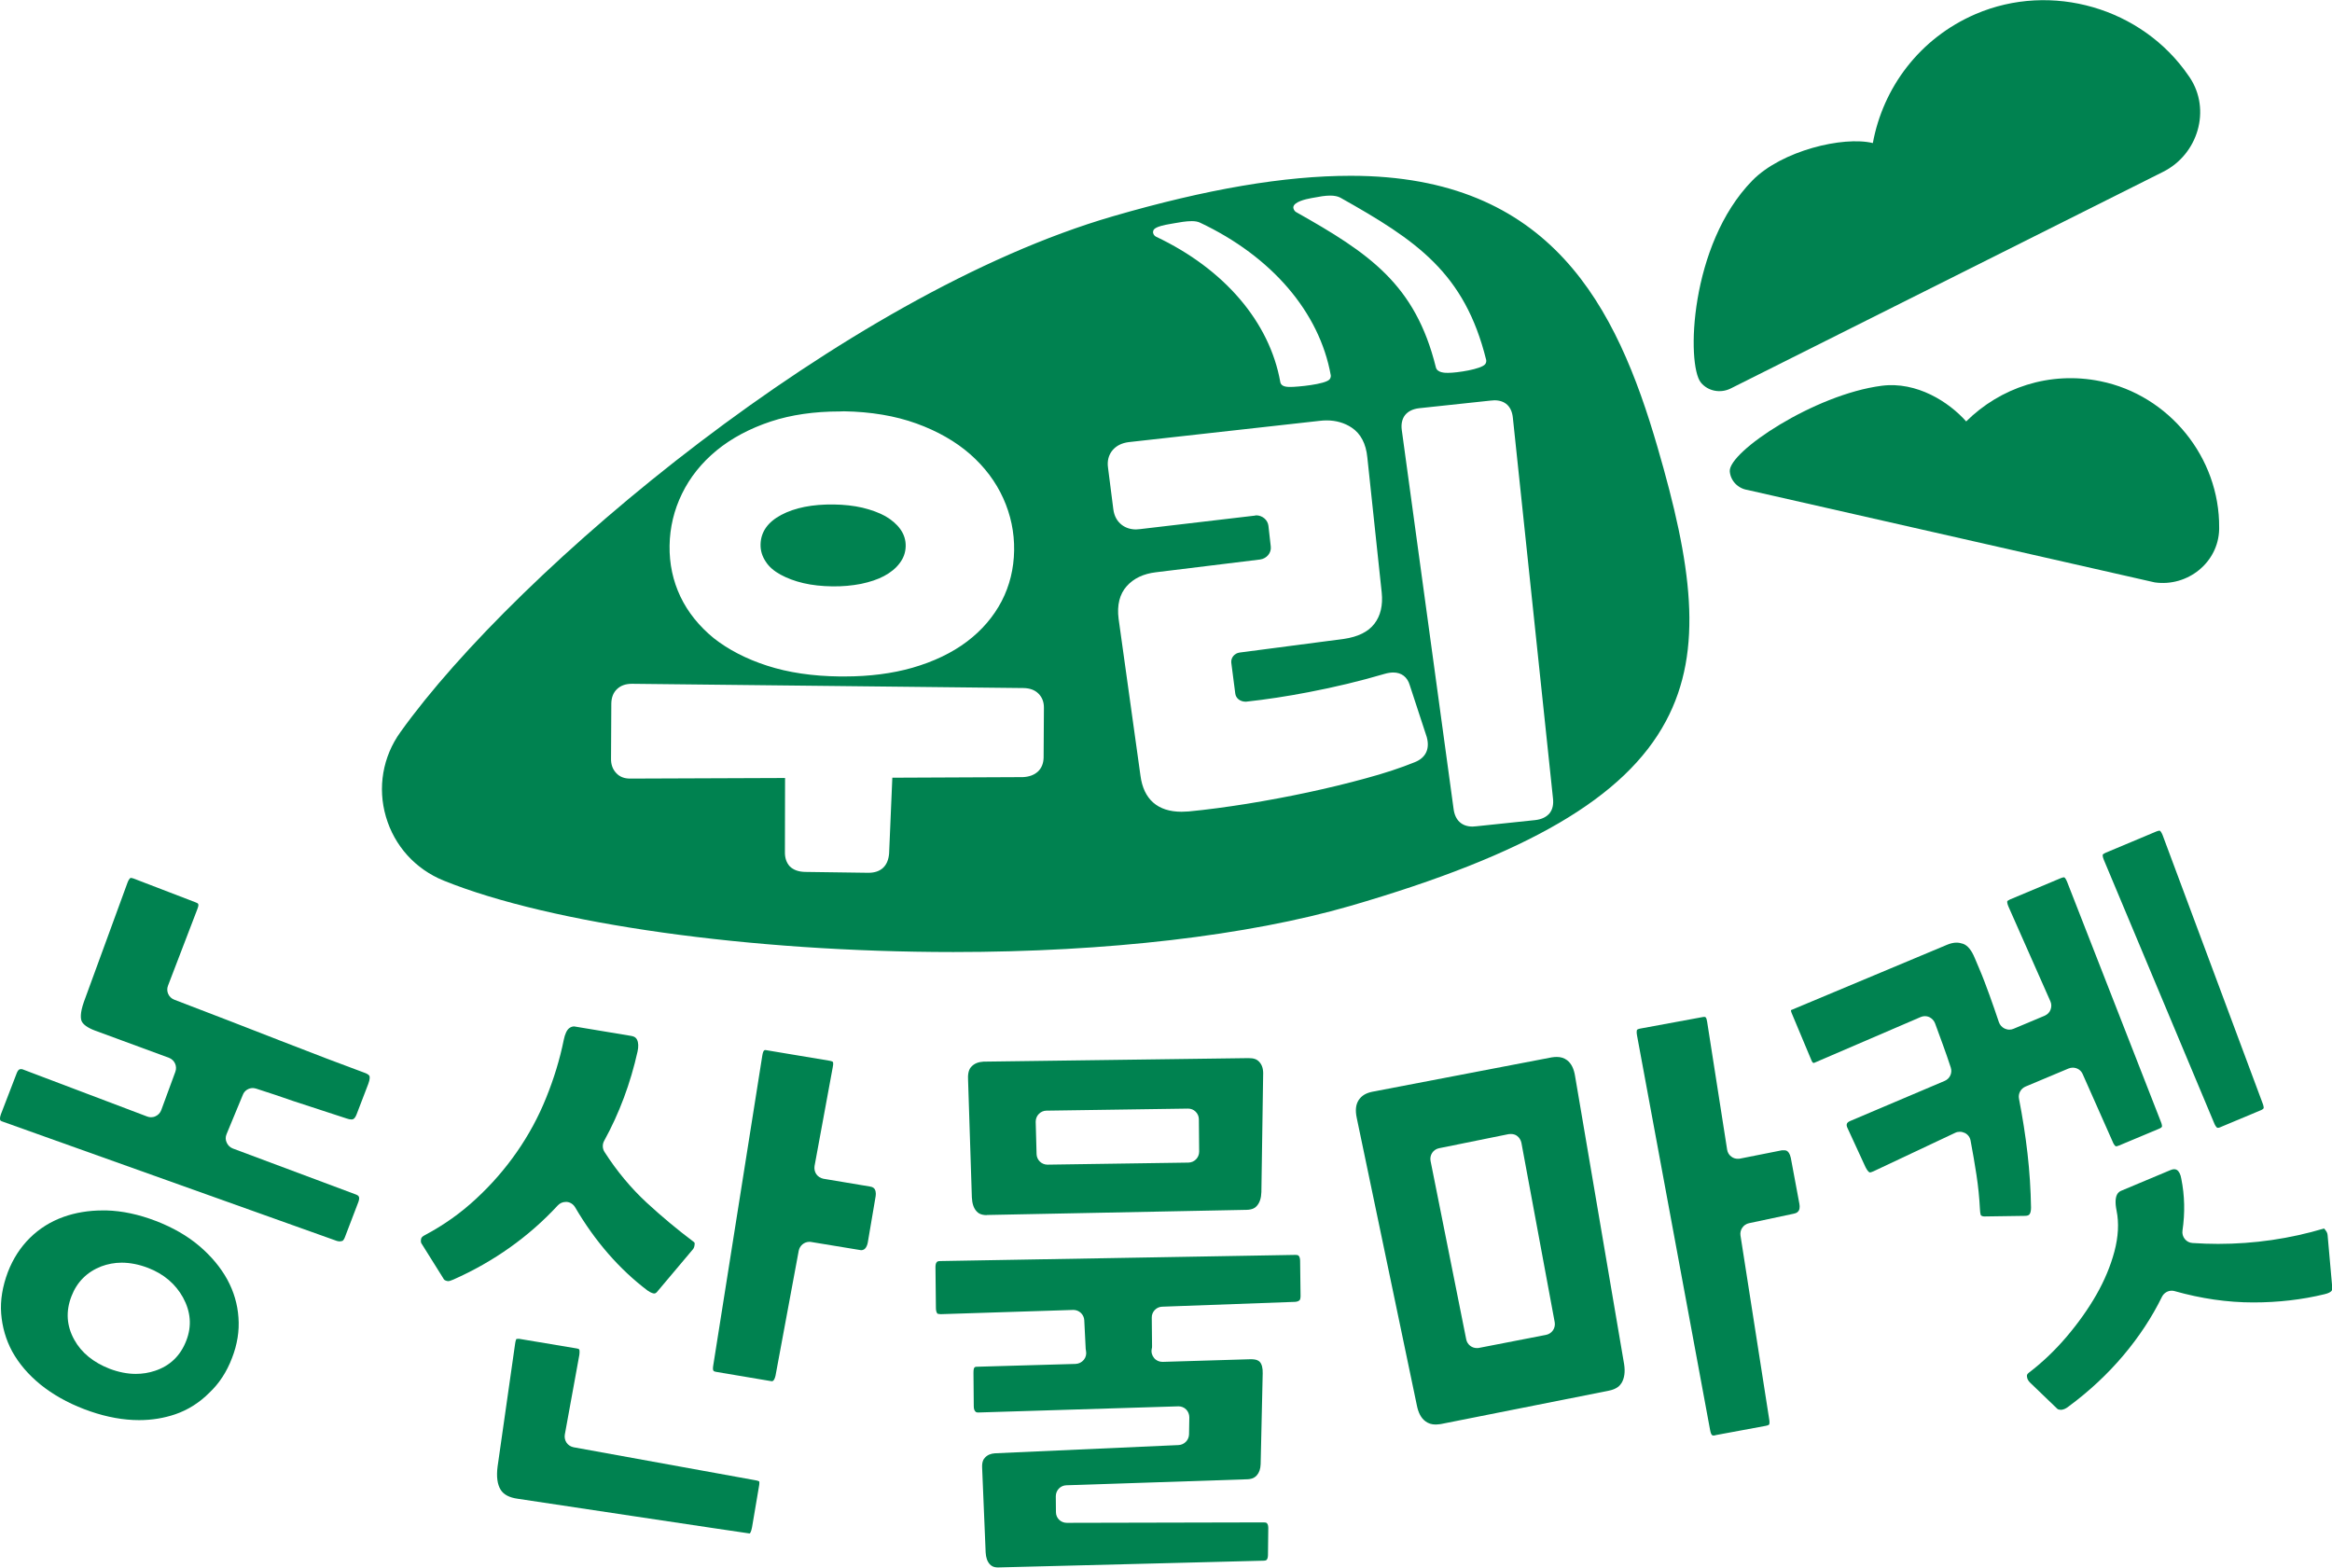
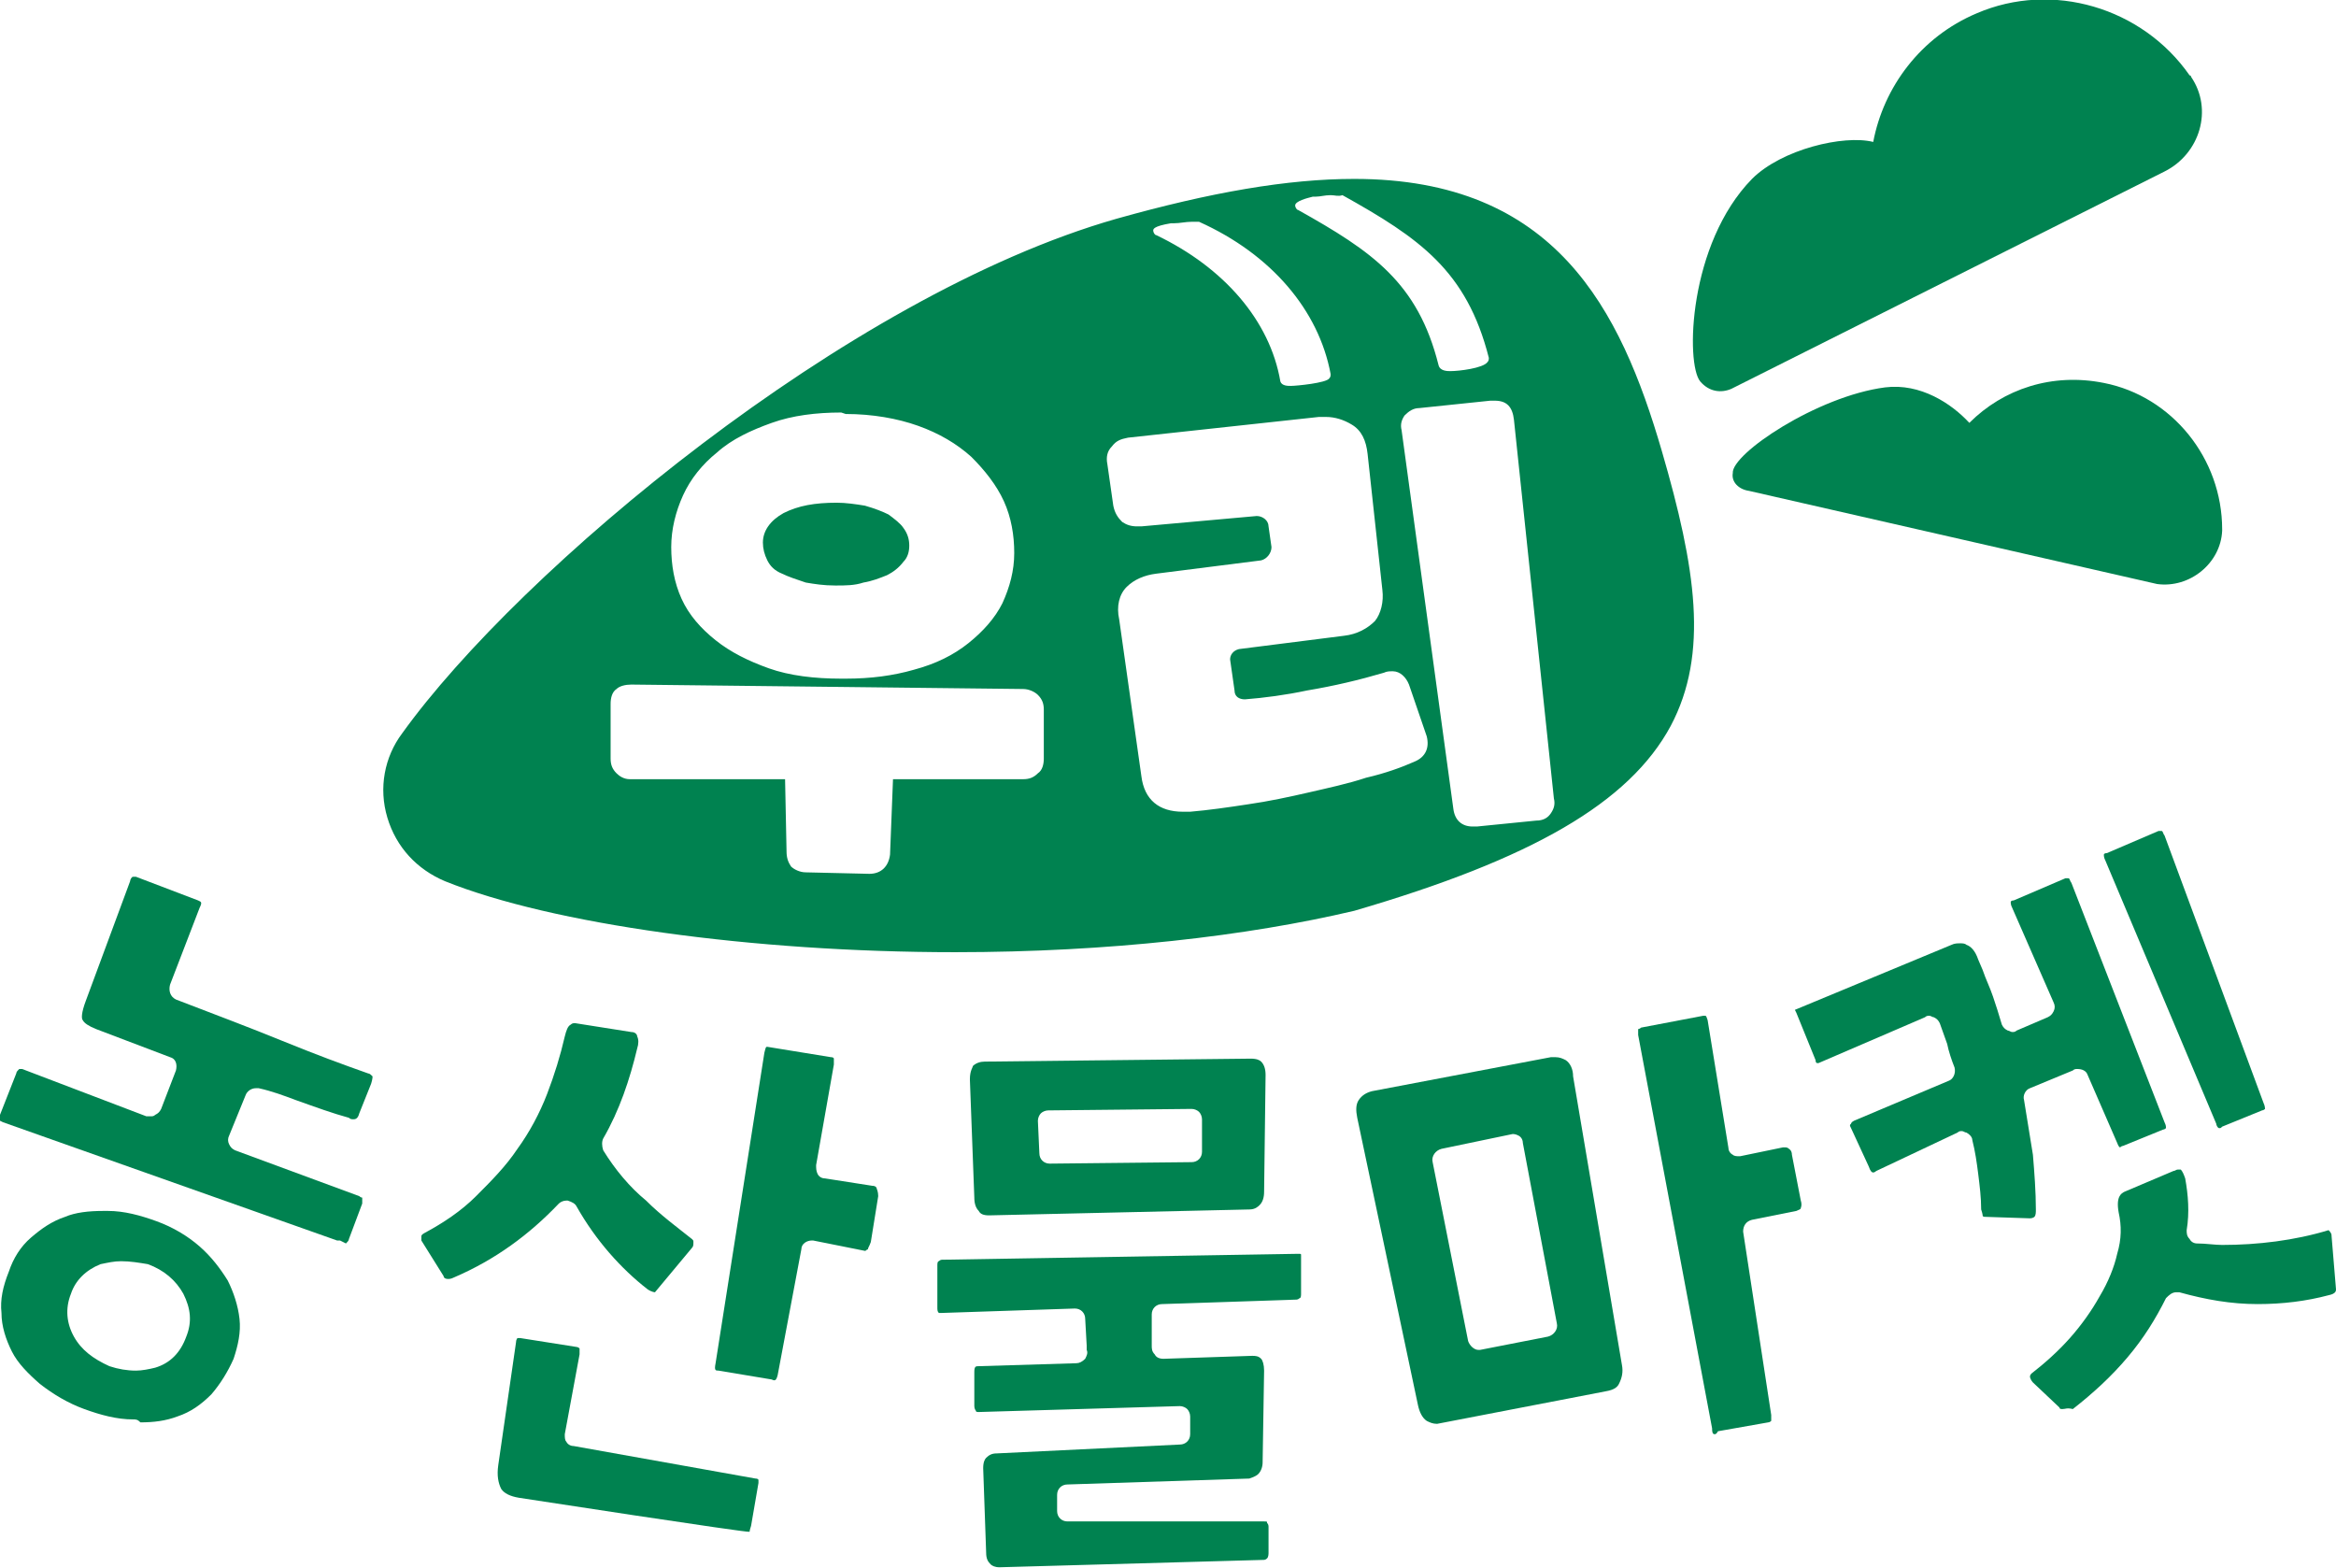
- <svg xmlns="http://www.w3.org/2000/svg" version="1.1" id="Layer_1" x="0px" y="0px" viewBox="0 0 158.92 106.82" style="enable-background:new 0 0 158.92 106.82;" xml:space="preserve">
+ <svg xmlns="http://www.w3.org/2000/svg" version="1.1" id="Layer_1" x="0px" y="0px" viewBox="0 0 158 106" style="enable-background:new 0 0 158 106;" xml:space="preserve">
  <style type="text/css">
	.st0{fill:#008250;}
</style>
  <g>
    <g>
      <g>
-         <path class="st0" d="M9.07,96.77c-1.07-0.05-2.19-0.3-3.34-0.74c-1.15-0.44-2.15-1.01-2.98-1.68c-0.82-0.67-1.46-1.42-1.92-2.25     c-0.43-0.8-0.68-1.67-0.75-2.58c-0.07-0.9,0.09-1.86,0.46-2.84c0.35-0.9,0.85-1.68,1.5-2.32c0.65-0.64,1.42-1.12,2.29-1.43     c0.81-0.29,1.71-0.44,2.67-0.44l0.26,0c1.07,0.03,2.2,0.27,3.37,0.72c1.14,0.44,2.14,1.01,2.96,1.71     c0.81,0.69,1.45,1.46,1.9,2.28c0.44,0.81,0.7,1.68,0.76,2.59c0.07,0.91-0.08,1.84-0.44,2.76c-0.36,0.95-0.88,1.74-1.55,2.37     c-0.67,0.67-1.44,1.16-2.31,1.46c-0.76,0.26-1.59,0.4-2.47,0.4C9.37,96.78,9.22,96.78,9.07,96.77z M8.29,86.05     c-0.48,0-0.95,0.09-1.38,0.25c-0.98,0.38-1.67,1.07-2.04,2.04c-0.4,1.03-0.33,2.02,0.19,2.96c0.49,0.89,1.31,1.55,2.41,1.98     c0.61,0.23,1.21,0.35,1.78,0.35l0,0c0.45,0,0.89-0.07,1.31-0.21c1.03-0.34,1.75-1.04,2.14-2.07c0.38-0.98,0.3-1.96-0.23-2.93     c-0.51-0.92-1.31-1.6-2.37-2.01C9.48,86.17,8.86,86.05,8.29,86.05z M23.16,84.6c-0.06,0-0.12-0.01-0.2-0.03L0.19,76.44     c-0.15-0.05-0.16-0.08-0.17-0.1c-0.02-0.04-0.05-0.15,0.04-0.4l1.07-2.78c0.04-0.11,0.11-0.25,0.21-0.29     c0.04-0.01,0.07-0.01,0.1-0.01c0.06,0,0.1,0.01,0.14,0.03l8.45,3.2c0.08,0.03,0.17,0.05,0.26,0.05c0.1,0,0.21-0.02,0.31-0.07     c0.18-0.08,0.32-0.23,0.39-0.42l0.96-2.61c0.14-0.38-0.05-0.8-0.43-0.95l-5.08-1.87c-0.47-0.18-0.79-0.41-0.88-0.64     c-0.06-0.15-0.12-0.52,0.16-1.31l2.97-8.12c0.04-0.11,0.14-0.32,0.23-0.32c0.03,0,0.09,0.01,0.18,0.04l4.22,1.62     c0.2,0.08,0.27,0.1,0.12,0.49l-1.99,5.19c-0.15,0.38,0.04,0.81,0.43,0.96c2.59,0.99,5,1.92,7.22,2.79     c2.23,0.87,4.17,1.61,5.8,2.21c0.08,0.03,0.24,0.11,0.28,0.2c0.01,0.04,0.05,0.19-0.08,0.53l-0.79,2.06     c-0.14,0.37-0.28,0.37-0.36,0.37c-0.09,0-0.21-0.02-0.34-0.07c-1.06-0.35-2.26-0.74-3.61-1.18c-0.79-0.28-1.64-0.56-2.54-0.85     c-0.08-0.02-0.15-0.04-0.23-0.04c-0.29,0-0.57,0.17-0.68,0.46l-1.11,2.68c-0.08,0.19-0.08,0.39,0.01,0.58     c0.08,0.18,0.23,0.33,0.42,0.4l8.4,3.14c0.15,0.06,0.17,0.12,0.19,0.15c0.04,0.1,0,0.25-0.04,0.36l-0.91,2.38     c-0.05,0.14-0.12,0.24-0.18,0.27L23.16,84.6z" />
+         <path class="st0" d="M9,96c-1.1,0-2.2-0.3-3.3-0.7c-1.1-0.4-2.1-1-3-1.7c-0.8-0.7-1.5-1.4-1.9-2.2c-0.4-0.8-0.7-1.7-0.7-2.6     C0,87.9,0.2,87,0.6,86c0.3-0.9,0.8-1.7,1.5-2.3s1.4-1.1,2.3-1.4C5.1,82,6,81.9,7,81.9h0.3c1.1,0,2.2,0.3,3.3,0.7s2.1,1,2.9,1.7     c0.8,0.7,1.4,1.5,1.9,2.3c0.4,0.8,0.7,1.7,0.8,2.6s-0.1,1.8-0.4,2.7c-0.4,0.9-0.9,1.7-1.5,2.4c-0.7,0.7-1.4,1.2-2.3,1.5     c-0.8,0.3-1.6,0.4-2.5,0.4C9.3,96,9.2,96,9,96z M8.2,85.3c-0.5,0-0.9,0.1-1.4,0.2c-1,0.4-1.7,1.1-2,2c-0.4,1-0.3,2,0.2,2.9     s1.3,1.5,2.4,2c0.6,0.2,1.2,0.3,1.8,0.3l0,0c0.4,0,0.9-0.1,1.3-0.2c1-0.3,1.7-1,2.1-2.1c0.4-1,0.3-1.9-0.2-2.9     c-0.5-0.9-1.3-1.6-2.4-2C9.4,85.4,8.8,85.3,8.2,85.3z M23,83.9c-0.1,0-0.1,0-0.2,0L0.2,75.9C0,75.8,0,75.8,0,75.8s0-0.1,0-0.4     l1.1-2.8c0-0.1,0.1-0.2,0.2-0.3h0.1c0.1,0,0.1,0,0.1,0l8.4,3.2c0.1,0,0.2,0,0.3,0c0.1,0,0.2,0,0.3-0.1c0.2-0.1,0.3-0.2,0.4-0.4     l1-2.6c0.1-0.4,0-0.8-0.4-0.9l-5-1.9C6,69.4,5.7,69.2,5.6,69c-0.1-0.1-0.1-0.5,0.2-1.3l3-8.1c0-0.1,0.1-0.3,0.2-0.3     c0,0,0.1,0,0.2,0l4.2,1.6c0.2,0.1,0.3,0.1,0.1,0.5l-2,5.2c-0.1,0.4,0,0.8,0.4,1c2.6,1,5,1.9,7.2,2.8s4.1,1.6,5.8,2.2     c0.1,0,0.2,0.1,0.3,0.2c0,0,0,0.2-0.1,0.5l-0.8,2c-0.1,0.4-0.3,0.4-0.4,0.4c-0.1,0-0.2,0-0.3-0.1c-1.1-0.3-2.2-0.7-3.6-1.2     c-0.8-0.3-1.6-0.6-2.5-0.8c-0.1,0-0.1,0-0.2,0c-0.3,0-0.6,0.2-0.7,0.5l-1.1,2.7c-0.1,0.2-0.1,0.4,0,0.6c0.1,0.2,0.2,0.3,0.4,0.4     l8.4,3.1c0.1,0.1,0.2,0.1,0.2,0.1c0,0.1,0,0.2,0,0.4l-0.9,2.4c0,0.1-0.1,0.2-0.2,0.3L23,83.9z" />
      </g>
      <g>
-         <path class="st0" d="M35.29,102.14c-0.58-0.08-0.96-0.28-1.17-0.61c-0.23-0.37-0.3-0.91-0.21-1.59l1.19-8.34     c0.03-0.24,0.08-0.33,0.09-0.35c0.06-0.01,0.1-0.01,0.14-0.01c0.05,0,0.08,0,0.11,0.01l3.83,0.64c0.14,0.02,0.2,0.06,0.2,0.07     c0.02,0.03,0.04,0.15,0.01,0.38l-0.99,5.43c-0.03,0.19,0.01,0.39,0.12,0.55c0.11,0.16,0.28,0.27,0.48,0.31l12.4,2.25     c0.19,0.03,0.24,0.08,0.25,0.08l0,0c0,0,0.02,0.06,0,0.23l-0.49,2.89c-0.06,0.34-0.15,0.42-0.15,0.42l-0.05,0     C51.03,104.51,35.29,102.14,35.29,102.14z M52.47,94.11l-3.62-0.61c-0.23-0.04-0.31-0.05-0.24-0.47l3.34-21.1     c0.06-0.37,0.15-0.37,0.22-0.37l4.37,0.73c0.16,0.03,0.21,0.07,0.22,0.08c0,0,0.05,0.09-0.01,0.36l-1.24,6.73     c-0.03,0.2,0.01,0.4,0.12,0.56c0.11,0.16,0.29,0.27,0.48,0.31l3.17,0.53c0.21,0.03,0.28,0.11,0.33,0.18     c0.02,0.04,0.11,0.17,0.06,0.5l-0.53,3.12c-0.06,0.33-0.18,0.42-0.22,0.46c-0.07,0.05-0.14,0.08-0.24,0.08l-3.4-0.56     c-0.04-0.01-0.08-0.01-0.12-0.01c-0.35,0-0.66,0.25-0.73,0.61l-1.58,8.51c-0.09,0.38-0.21,0.38-0.27,0.38     C52.55,94.12,52.51,94.11,52.47,94.11z M44.59,88.15c-0.05,0-0.2-0.02-0.46-0.2c-1.92-1.45-3.59-3.37-4.94-5.68     c-0.12-0.2-0.33-0.34-0.56-0.36c-0.03,0-0.05,0-0.08,0c-0.21,0-0.4,0.09-0.54,0.24c-1.97,2.13-4.36,3.83-7.11,5.05     c-0.16,0.07-0.28,0.11-0.38,0.11c-0.2-0.04-0.26-0.08-0.32-0.21l-1.49-2.38c-0.03-0.06-0.04-0.18-0.01-0.3     c0.01-0.04,0.03-0.13,0.24-0.24c1.29-0.68,2.47-1.52,3.51-2.49c1.04-0.96,1.97-2.03,2.77-3.18c0.8-1.15,1.48-2.4,2-3.7     c0.52-1.28,0.93-2.61,1.2-3.95c0.08-0.39,0.21-0.67,0.37-0.79c0.11-0.08,0.21-0.12,0.34-0.12l3.85,0.64     c0.33,0.05,0.39,0.19,0.43,0.26c0.1,0.2,0.11,0.47,0.04,0.8c-0.48,2.16-1.24,4.21-2.28,6.1c-0.13,0.24-0.12,0.53,0.03,0.76     c0.84,1.31,1.81,2.47,2.87,3.45c1.04,0.96,2.1,1.84,3.15,2.63c0.13,0.09,0.12,0.12,0.12,0.18c-0.01,0.17-0.05,0.29-0.12,0.37     l-2.46,2.92C44.67,88.15,44.61,88.15,44.59,88.15z" />
+         <path class="st0" d="M35.1,101.3c-0.6-0.1-1-0.3-1.2-0.6c-0.2-0.4-0.3-0.9-0.2-1.6l1.2-8.3c0-0.2,0.1-0.3,0.1-0.3     c0.1,0,0.1,0,0.1,0h0.1l3.8,0.6c0.1,0,0.2,0.1,0.2,0.1s0,0.1,0,0.4l-1,5.4c0,0.2,0,0.4,0.1,0.5c0.1,0.2,0.3,0.3,0.5,0.3l12.3,2.2     c0.2,0,0.2,0.1,0.2,0.1l0,0c0,0,0,0.1,0,0.2l-0.5,2.9c-0.1,0.3-0.1,0.4-0.1,0.4l0,0C50.7,103.7,35.1,101.3,35.1,101.3z      M52.2,93.3l-3.6-0.6c-0.2,0-0.3,0-0.2-0.5l3.3-21c0.1-0.4,0.1-0.4,0.2-0.4l4.3,0.7c0.2,0,0.2,0.1,0.2,0.1s0,0.1,0,0.4l-1.2,6.8     c0,0.2,0,0.4,0.1,0.6c0.1,0.2,0.3,0.3,0.5,0.3l3.2,0.5c0.2,0,0.3,0.1,0.3,0.2c0,0,0.1,0.2,0.1,0.5L58.9,84     c-0.1,0.3-0.2,0.4-0.2,0.5c-0.1,0-0.1,0.1-0.2,0.1L55,83.9h-0.1c-0.3,0-0.7,0.2-0.7,0.6L52.6,93C52.5,93.4,52.4,93.4,52.2,93.3     C52.2,93.3,52.2,93.3,52.2,93.3z M44.3,87.4c0,0-0.2,0-0.5-0.2c-1.8-1.4-3.5-3.3-4.8-5.6c-0.1-0.2-0.3-0.3-0.6-0.4c0,0,0,0-0.1,0     c-0.2,0-0.4,0.1-0.5,0.2c-2,2.1-4.3,3.8-7.1,5c-0.2,0.1-0.3,0.1-0.4,0.1c-0.2,0-0.3-0.1-0.3-0.2l-1.5-2.4c0-0.1,0-0.2,0-0.3     c0,0,0-0.1,0.2-0.2c1.3-0.7,2.5-1.5,3.5-2.5c1-1,2-2,2.8-3.2c0.8-1.1,1.5-2.4,2-3.7s0.9-2.6,1.2-3.9c0.1-0.4,0.2-0.7,0.4-0.8     c0.1-0.1,0.2-0.1,0.3-0.1l3.8,0.6c0.3,0,0.4,0.2,0.4,0.3c0.1,0.2,0.1,0.5,0,0.8c-0.5,2.1-1.2,4.2-2.3,6.1c-0.1,0.2-0.1,0.5,0,0.8     c0.8,1.3,1.8,2.5,2.9,3.4c1,1,2.1,1.8,3.1,2.6c0.1,0.1,0.1,0.1,0.1,0.2c0,0.2,0,0.3-0.1,0.4L44.3,87.4     C44.4,87.4,44.3,87.4,44.3,87.4z" />
      </g>
      <g>
-         <path class="st0" d="M68.01,106.82c-0.32,0-0.47-0.12-0.56-0.22c-0.17-0.19-0.26-0.45-0.28-0.8l-0.24-5.78     c-0.02-0.41,0.1-0.59,0.2-0.69c0.17-0.18,0.39-0.27,0.68-0.29l12.51-0.56c0.39-0.02,0.7-0.34,0.71-0.73l0.02-1.16     c0-0.2-0.08-0.4-0.22-0.54c-0.14-0.14-0.33-0.21-0.52-0.21c-0.01,0-13.64,0.42-13.64,0.42c-0.14,0-0.18-0.04-0.2-0.07     c-0.05-0.05-0.11-0.14-0.11-0.35l-0.02-2.28c0-0.42,0.08-0.42,0.31-0.42l6.65-0.19c0.22-0.01,0.42-0.11,0.56-0.28     c0.14-0.17,0.19-0.39,0.15-0.6c-0.02-0.09-0.03-0.19-0.03-0.3l-0.09-1.8c-0.02-0.39-0.35-0.7-0.74-0.7     c-0.01,0-9.06,0.29-9.06,0.29l-0.2-0.03c-0.07-0.08-0.11-0.21-0.11-0.39l-0.03-2.78c0-0.11,0.01-0.27,0.09-0.35     c0.02-0.02,0.06-0.07,0.23-0.07l24.21-0.42c0.16,0,0.21,0.04,0.23,0.07c0.07,0.08,0.09,0.23,0.09,0.35l0.03,2.36     c0,0.15-0.02,0.27-0.07,0.31c-0.06,0.06-0.16,0.1-0.3,0.11l-9.06,0.33c-0.4,0.01-0.72,0.35-0.71,0.75l0.02,1.93     c0,0.07,0,0.13-0.02,0.19c-0.05,0.22,0.01,0.45,0.16,0.63c0.14,0.17,0.35,0.26,0.57,0.26c0.01,0,6-0.18,6.01-0.18     c0.41,0,0.54,0.1,0.62,0.18c0.14,0.15,0.21,0.42,0.2,0.78l-0.14,6.19c-0.01,0.33-0.1,0.58-0.26,0.76     c-0.09,0.11-0.26,0.25-0.62,0.27l-12.36,0.41c-0.4,0.01-0.72,0.34-0.72,0.75l0.01,1.08c0,0.41,0.33,0.73,0.74,0.73     c0,0,13.41-0.03,13.41-0.03c0.17,0,0.22,0.04,0.23,0.06c0.08,0.08,0.09,0.23,0.09,0.35l-0.02,1.76c0,0.13-0.01,0.28-0.08,0.37     c-0.02,0.02-0.06,0.07-0.23,0.07L68.01,106.82L68.01,106.82z M67.25,82.81c-0.42,0-0.6-0.15-0.7-0.26     c-0.2-0.22-0.3-0.53-0.32-0.95l-0.26-8.06c-0.03-0.58,0.17-0.79,0.24-0.86c0.19-0.2,0.46-0.31,0.81-0.33     c0,0,18.05-0.24,18.06-0.24c0.38,0,0.57,0.08,0.73,0.25c0.2,0.21,0.29,0.5,0.27,0.9l-0.12,7.97c-0.01,0.41-0.11,0.72-0.3,0.94     c-0.1,0.12-0.28,0.27-0.71,0.28l-17.69,0.35H67.25z M71.31,75.69c-0.2,0-0.39,0.09-0.52,0.23c-0.14,0.14-0.21,0.33-0.21,0.53     l0.06,2.2c0.01,0.4,0.34,0.72,0.74,0.72c0,0,9.61-0.14,9.61-0.14c0.41-0.01,0.73-0.34,0.73-0.75l-0.02-2.2     c0-0.2-0.08-0.38-0.22-0.52c-0.14-0.14-0.32-0.21-0.52-0.21C80.95,75.55,71.31,75.69,71.31,75.69z" />
+         <path class="st0" d="M67.6,106c-0.3,0-0.5-0.1-0.6-0.2c-0.2-0.2-0.3-0.4-0.3-0.8l-0.2-5.7c0-0.4,0.1-0.6,0.2-0.7     c0.2-0.2,0.4-0.3,0.7-0.3l12.4-0.6c0.4,0,0.7-0.3,0.7-0.7v-1.2c0-0.2-0.1-0.4-0.2-0.5c-0.1-0.1-0.3-0.2-0.5-0.2l-13.6,0.4     c-0.1,0-0.2,0-0.2-0.1c0,0-0.1-0.1-0.1-0.3v-2.3c0-0.4,0.1-0.4,0.3-0.4l6.6-0.2c0.2,0,0.4-0.1,0.6-0.3c0.1-0.2,0.2-0.4,0.1-0.6     c0-0.1,0-0.2,0-0.3l-0.1-1.8c0-0.4-0.3-0.7-0.7-0.7l-9,0.3h-0.2c-0.1-0.1-0.1-0.2-0.1-0.4v-2.8c0-0.1,0-0.3,0.1-0.3     c0,0,0.1-0.1,0.2-0.1l24.1-0.4c0.2,0,0.2,0,0.2,0.1C88,85,88,85.1,88,85.2v2.3c0,0.1,0,0.3-0.1,0.3c-0.1,0.1-0.2,0.1-0.3,0.1     l-9,0.3c-0.4,0-0.7,0.3-0.7,0.7v1.9c0,0.1,0,0.1,0,0.2c0,0.2,0,0.4,0.2,0.6c0.1,0.2,0.3,0.3,0.6,0.3l6-0.2c0.4,0,0.5,0.1,0.6,0.2     c0.1,0.1,0.2,0.4,0.2,0.8l-0.1,6.2c0,0.3-0.1,0.6-0.3,0.8c-0.1,0.1-0.3,0.2-0.6,0.3l-12.3,0.4c-0.4,0-0.7,0.3-0.7,0.7v1.1     c0,0.4,0.3,0.7,0.7,0.7h13.3c0.2,0,0.2,0,0.2,0.1c0.1,0.1,0.1,0.2,0.1,0.3v1.7c0,0.1,0,0.3-0.1,0.4c0,0-0.1,0.1-0.2,0.1L67.6,106     L67.6,106z M66.9,82.2c-0.4,0-0.6-0.1-0.7-0.3c-0.2-0.2-0.3-0.5-0.3-0.9l-0.3-8c0-0.6,0.2-0.8,0.2-0.9c0.2-0.2,0.5-0.3,0.8-0.3     c0,0,17.9-0.2,18-0.2c0.4,0,0.6,0.1,0.7,0.2c0.2,0.2,0.3,0.5,0.3,0.9l-0.1,7.9c0,0.4-0.1,0.7-0.3,0.9c-0.1,0.1-0.3,0.3-0.7,0.3     L66.9,82.2L66.9,82.2L66.9,82.2z M70.9,75.1c-0.2,0-0.4,0.1-0.5,0.2c-0.1,0.1-0.2,0.3-0.2,0.5l0.1,2.2c0,0.4,0.3,0.7,0.7,0.7     l9.6-0.1c0.4,0,0.7-0.3,0.7-0.7v-2.2c0-0.2-0.1-0.4-0.2-0.5c-0.1-0.1-0.3-0.2-0.5-0.2C80.4,75,70.9,75.1,70.9,75.1z" />
      </g>
      <g>
-         <path class="st0" d="M116.78,97.83c-0.08,0-0.17,0-0.24-0.37l-4.98-26.89c-0.05-0.25-0.01-0.36,0-0.39     c0.01-0.01,0.06-0.05,0.2-0.08l4.23-0.78c0.05-0.01,0.1-0.02,0.15-0.02c0.07,0,0.15,0,0.2,0.35l1.36,8.7     c0.03,0.2,0.14,0.38,0.31,0.49c0.12,0.09,0.27,0.13,0.42,0.13c0.05,0,0.1,0,0.14-0.01l2.87-0.57c0.04,0,0.07,0,0.11,0     c0.14,0,0.2,0.02,0.26,0.07c0.04,0.03,0.16,0.13,0.23,0.45l0.58,3.11c0.06,0.33-0.02,0.46-0.05,0.5     c-0.05,0.07-0.12,0.15-0.32,0.19l-3.06,0.65c-0.38,0.08-0.64,0.45-0.58,0.84l1.95,12.48c0.05,0.25,0.02,0.37,0,0.4     c-0.01,0.02-0.08,0.06-0.23,0.09l-3.4,0.63C116.88,97.82,116.83,97.83,116.78,97.83z M97.84,97.08c-0.28,0-0.5-0.07-0.7-0.22     c-0.3-0.22-0.49-0.59-0.59-1.11l-4.09-19.56c-0.11-0.52-0.07-0.91,0.13-1.22c0.2-0.3,0.49-0.48,0.94-0.57l12.21-2.34     c0.12-0.02,0.24-0.03,0.35-0.03c0.27,0,0.5,0.07,0.7,0.22c0.29,0.22,0.47,0.58,0.55,1.1l3.34,19.62     c0.08,0.52,0.02,0.95-0.17,1.27c-0.11,0.18-0.32,0.43-0.9,0.54l-11.43,2.27C98.07,97.06,97.95,97.08,97.84,97.08z M102.96,77.28     c-0.05,0-0.1,0.01-0.15,0.01l-4.74,0.96c-0.4,0.08-0.66,0.47-0.58,0.87l2.43,12.16c0.07,0.35,0.38,0.59,0.72,0.59     c0.05,0,0.09,0,0.14-0.01l4.58-0.89c0.4-0.08,0.66-0.46,0.59-0.86l-2.27-12.23c-0.04-0.19-0.15-0.37-0.31-0.48     C103.26,77.32,103.11,77.28,102.96,77.28z" />
+         <path class="st0" d="M116,97c-0.1,0-0.2,0-0.2-0.4l-5-26.6c0-0.2,0-0.4,0-0.4s0.1,0,0.2-0.1l4.2-0.8h0.1c0.1,0,0.1,0,0.2,0.3     l1.4,8.6c0,0.2,0.1,0.4,0.3,0.5c0.1,0.1,0.3,0.1,0.4,0.1h0.1l2.9-0.6h0.1c0.1,0,0.2,0,0.3,0.1c0,0,0.2,0.1,0.2,0.4l0.6,3.1     c0.1,0.3,0,0.5,0,0.5c0,0.1-0.1,0.1-0.3,0.2l-3,0.6c-0.4,0.1-0.6,0.4-0.6,0.8l1.9,12.4c0,0.2,0,0.4,0,0.4s-0.1,0.1-0.2,0.1     l-3.4,0.6C116.1,97,116,97,116,97z M97.2,96.3c-0.3,0-0.5-0.1-0.7-0.2c-0.3-0.2-0.5-0.6-0.6-1.1l-4.1-19.4     c-0.1-0.5-0.1-0.9,0.1-1.2c0.2-0.3,0.5-0.5,0.9-0.6l12.1-2.3c0.1,0,0.2,0,0.3,0c0.3,0,0.5,0.1,0.7,0.2c0.3,0.2,0.5,0.6,0.5,1.1     l3.3,19.5c0.1,0.5,0,0.9-0.2,1.3c-0.1,0.2-0.3,0.4-0.9,0.5L97.2,96.3C97.4,96.3,97.3,96.3,97.2,96.3z M102.3,76.7L102.3,76.7     l-4.8,1c-0.4,0.1-0.7,0.5-0.6,0.9l2.4,12.1c0.1,0.3,0.4,0.6,0.7,0.6h0.1l4.6-0.9c0.4-0.1,0.7-0.5,0.6-0.9L103,77.3     c0-0.2-0.1-0.4-0.3-0.5S102.4,76.7,102.3,76.7z" />
      </g>
      <g>
-         <path class="st0" d="M140.4,96.07c-0.11,0-0.18-0.03-0.25-0.11l-1.81-1.74c-0.13-0.13-0.2-0.26-0.21-0.44     c0-0.05-0.01-0.12,0.13-0.23c0.92-0.7,1.79-1.53,2.58-2.46c0.79-0.93,1.47-1.89,2.02-2.85c0.56-0.98,0.97-1.97,1.23-2.94     c0.27-1.02,0.32-1.96,0.15-2.79c-0.23-1.14,0.18-1.31,0.36-1.38l3.29-1.38c0.11-0.05,0.2-0.07,0.28-0.07     c0.07,0,0.12,0.02,0.18,0.05c0.14,0.09,0.25,0.29,0.3,0.6c0.23,1.14,0.26,2.32,0.08,3.54c-0.03,0.2,0.03,0.41,0.16,0.57     c0.13,0.16,0.32,0.26,0.53,0.27c0.59,0.04,1.17,0.06,1.74,0.06c2.45,0,4.88-0.35,7.22-1.05c0.16,0.18,0.23,0.3,0.24,0.45     l0.32,3.6c0.01,0.12,0.01,0.3-0.53,0.43c-1.52,0.37-3.15,0.56-4.85,0.56c-1.77,0-3.55-0.26-5.36-0.77     c-0.07-0.02-0.13-0.03-0.2-0.03c-0.28,0-0.54,0.16-0.67,0.42c-0.67,1.37-1.55,2.71-2.62,3.98c-1.07,1.27-2.33,2.45-3.74,3.49     c-0.19,0.15-0.35,0.22-0.53,0.23L140.4,96.07z M135.24,82.9c-0.1,0-0.18-0.02-0.25-0.08c0,0,0,0,0,0c0.01,0-0.05-0.1-0.06-0.39     c-0.04-0.79-0.12-1.59-0.24-2.37c-0.12-0.77-0.25-1.55-0.4-2.33c-0.04-0.23-0.19-0.42-0.39-0.52c-0.11-0.05-0.22-0.08-0.34-0.08     c-0.11,0-0.22,0.02-0.32,0.07l-5.56,2.62c-0.15,0.07-0.22,0.08-0.25,0.08c-0.07,0-0.19-0.14-0.3-0.36l-1.22-2.65     c-0.08-0.16-0.07-0.24-0.05-0.3c0.01-0.03,0.03-0.1,0.19-0.18l6.48-2.75c0.35-0.15,0.53-0.54,0.41-0.91     c-0.18-0.55-0.36-1.07-0.54-1.56l-0.53-1.45c-0.07-0.19-0.22-0.34-0.4-0.43c-0.09-0.04-0.19-0.06-0.29-0.06     c-0.1,0-0.2,0.02-0.29,0.06l-7.23,3.11c-0.02,0.01-0.04,0.02-0.06,0.02c-0.05,0-0.1-0.05-0.15-0.17l-1.34-3.2     c-0.07-0.16-0.06-0.23-0.06-0.23l10.65-4.46c0.22-0.09,0.43-0.14,0.63-0.14c0.15,0,0.3,0.03,0.45,0.08     c0.31,0.11,0.58,0.44,0.8,0.98l0.3,0.71c0.25,0.58,0.47,1.18,0.69,1.78c0.22,0.61,0.44,1.24,0.65,1.87     c0.07,0.2,0.21,0.35,0.4,0.44c0.1,0.04,0.2,0.07,0.31,0.07c0.1,0,0.2-0.02,0.29-0.06l2.12-0.89c0.18-0.08,0.33-0.22,0.4-0.41     c0.07-0.19,0.07-0.39-0.01-0.57l-2.86-6.46c-0.09-0.21-0.09-0.33-0.08-0.36c0-0.01,0.05-0.06,0.18-0.12l3.48-1.46     c0.12-0.05,0.18-0.05,0.21-0.05c0.06,0,0.15,0.16,0.21,0.31l6.37,16.3c0.1,0.23,0.1,0.35,0.09,0.39     c-0.01,0.02-0.06,0.08-0.21,0.14l-2.7,1.13c-0.12,0.05-0.18,0.06-0.21,0.06c-0.1,0-0.22-0.26-0.24-0.32l-2.04-4.6     c-0.12-0.28-0.39-0.44-0.68-0.44c-0.1,0-0.19,0.02-0.29,0.06l-2.93,1.23c-0.32,0.14-0.51,0.48-0.44,0.83     c0.24,1.24,0.44,2.5,0.58,3.73c0.14,1.22,0.22,2.47,0.24,3.69c0,0.21-0.04,0.38-0.11,0.46c-0.03,0.03-0.09,0.1-0.3,0.1     L135.24,82.9z M151.13,76.86c-0.1,0-0.21-0.24-0.24-0.32l-7.51-17.92c-0.1-0.23-0.09-0.35-0.08-0.38c0-0.01,0.05-0.06,0.18-0.12     l3.48-1.46c0.12-0.05,0.18-0.05,0.21-0.05c0.06,0,0.15,0.16,0.21,0.31l6.79,18.21c0.1,0.24,0.1,0.36,0.09,0.4     c-0.01,0.02-0.06,0.08-0.21,0.14l-2.7,1.13C151.23,76.86,151.16,76.86,151.13,76.86z" />
+         <path class="st0" d="M139.5,95.3c-0.1,0-0.2,0-0.2-0.1l-1.8-1.7c-0.1-0.1-0.2-0.3-0.2-0.4c0,0,0-0.1,0.1-0.2     c0.9-0.7,1.8-1.5,2.6-2.4s1.5-1.9,2-2.8c0.6-1,1-2,1.2-2.9c0.3-1,0.3-1.9,0.1-2.8c-0.2-1.1,0.2-1.3,0.4-1.4l3.3-1.4     c0.1,0,0.2-0.1,0.3-0.1c0.1,0,0.1,0,0.2,0c0.1,0.1,0.2,0.3,0.3,0.6c0.2,1.1,0.3,2.3,0.1,3.5c0,0.2,0,0.4,0.2,0.6     c0.1,0.2,0.3,0.3,0.5,0.3c0.6,0,1.2,0.1,1.7,0.1c2.4,0,4.9-0.3,7.2-1c0.2,0.2,0.2,0.3,0.2,0.4l0.3,3.6c0,0.1,0,0.3-0.5,0.4     c-1.5,0.4-3.1,0.6-4.8,0.6c-1.8,0-3.5-0.3-5.3-0.8c-0.1,0-0.1,0-0.2,0c-0.3,0-0.5,0.2-0.7,0.4c-0.7,1.4-1.5,2.7-2.6,4     c-1.1,1.3-2.3,2.4-3.7,3.5C139.8,95.2,139.7,95.3,139.5,95.3L139.5,95.3z M134.3,82.3c-0.1,0-0.2,0-0.2-0.1l0,0     c0,0,0-0.1-0.1-0.4c0-0.8-0.1-1.6-0.2-2.4s-0.2-1.5-0.4-2.3c0-0.2-0.2-0.4-0.4-0.5c-0.1,0-0.2-0.1-0.3-0.1s-0.2,0-0.3,0.1     l-5.5,2.6c-0.1,0.1-0.2,0.1-0.2,0.1c-0.1,0-0.2-0.1-0.3-0.4l-1.2-2.6c-0.1-0.2-0.1-0.2,0-0.3c0,0,0-0.1,0.2-0.2l6.4-2.7     c0.3-0.1,0.5-0.5,0.4-0.9c-0.2-0.5-0.4-1.1-0.5-1.6l-0.5-1.4c-0.1-0.2-0.2-0.3-0.4-0.4c-0.1,0-0.2-0.1-0.3-0.1s-0.2,0-0.3,0.1     l-7.2,3.1c0,0,0,0-0.1,0c0,0-0.1,0-0.1-0.2l-1.3-3.2c-0.1-0.2-0.1-0.2-0.1-0.2l10.6-4.4c0.2-0.1,0.4-0.1,0.6-0.1     c0.1,0,0.3,0,0.4,0.1c0.3,0.1,0.6,0.4,0.8,1l0.3,0.7c0.2,0.6,0.5,1.2,0.7,1.8c0.2,0.6,0.4,1.2,0.6,1.9c0.1,0.2,0.2,0.3,0.4,0.4     c0.1,0,0.2,0.1,0.3,0.1s0.2,0,0.3-0.1l2.1-0.9c0.2-0.1,0.3-0.2,0.4-0.4c0.1-0.2,0.1-0.4,0-0.6l-2.8-6.4c-0.1-0.2-0.1-0.3-0.1-0.4     c0,0,0-0.1,0.2-0.1l3.5-1.5c0.1,0,0.2,0,0.2,0c0.1,0,0.1,0.2,0.2,0.3l6.3,16.2c0.1,0.2,0.1,0.3,0.1,0.4c0,0-0.1,0.1-0.2,0.1     l-2.7,1.1c-0.1,0-0.2,0.1-0.2,0.1c-0.1,0-0.2-0.3-0.2-0.3l-2-4.6c-0.1-0.3-0.4-0.4-0.7-0.4c-0.1,0-0.2,0-0.3,0.1l-2.9,1.2     c-0.3,0.1-0.5,0.5-0.4,0.8c0.2,1.2,0.4,2.5,0.6,3.7c0.1,1.2,0.2,2.5,0.2,3.7c0,0.2,0,0.4-0.1,0.5c0,0-0.1,0.1-0.3,0.1L134.3,82.3     z M150.1,76.3c-0.1,0-0.2-0.2-0.2-0.3l-7.5-17.8c-0.1-0.2-0.1-0.3-0.1-0.4c0,0,0-0.1,0.2-0.1l3.5-1.5c0.1,0,0.2,0,0.2,0     c0.1,0,0.1,0.2,0.2,0.3l6.7,18.1c0.1,0.2,0.1,0.4,0.1,0.4s-0.1,0.1-0.2,0.1l-2.7,1.1C150.2,76.3,150.2,76.3,150.1,76.3z" />
      </g>
    </g>
-     <path class="st0" d="M117.93,26.48l29.48-14.77c2.38-1.19,3.29-4.23,1.81-6.44c-0.02-0.03-0.05-0.07-0.07-0.1   c-3.17-4.64-9.36-6.43-14.52-4.21c-3.83,1.65-6.31,5.03-7,8.79c-2.02-0.49-6.22,0.52-8.21,2.55c-4.29,4.38-4.5,12.55-3.51,13.77   C116.39,26.66,117.24,26.82,117.93,26.48z" />
-     <path class="st0" d="M119.09,33.39l27.75,6.3c2.24,0.32,4.34-1.36,4.39-3.62c0-0.04,0-0.07,0-0.11c0.04-4.78-3.41-9.03-8.09-9.98   c-3.48-0.71-6.84,0.45-9.15,2.74c-1.17-1.32-3.36-2.74-5.76-2.43c-4.58,0.59-10.44,4.5-10.35,5.83   C117.93,32.77,118.44,33.29,119.09,33.39z" />
+     <path class="st0" d="M117.1,26.3l29.3-14.7c2.4-1.2,3.3-4.2,1.8-6.4c0,0,0-0.1-0.1-0.1c-3.2-4.6-9.3-6.4-14.4-4.2   c-3.8,1.6-6.3,5-7,8.7c-2-0.5-6.2,0.5-8.2,2.5c-4.3,4.4-4.5,12.5-3.5,13.7C115.6,26.5,116.4,26.6,117.1,26.3z" />
+     <path class="st0" d="M118.3,33.2l27.6,6.3c2.2,0.3,4.3-1.4,4.4-3.6v-0.1c0-4.8-3.4-9-8-9.9c-3.5-0.7-6.8,0.4-9.1,2.7   c-1.2-1.3-3.3-2.7-5.7-2.4c-4.6,0.6-10.4,4.5-10.3,5.8C117.1,32.6,117.6,33.1,118.3,33.2z" />
    <g>
-       <path class="st0" d="M53.19,39.16c0.44,0.24,0.96,0.44,1.56,0.58c0.6,0.14,1.25,0.21,1.97,0.22c0.69,0.01,1.34-0.05,1.96-0.17    c0.61-0.13,1.13-0.3,1.56-0.53c0.45-0.24,0.81-0.53,1.07-0.88c0.26-0.34,0.4-0.72,0.41-1.15c0.01-0.42-0.11-0.81-0.36-1.16    c-0.25-0.35-0.59-0.64-1.02-0.89c-0.43-0.24-0.95-0.43-1.56-0.58c-0.61-0.14-1.26-0.21-1.95-0.22c-1.47-0.02-2.66,0.22-3.59,0.71    c-0.92,0.49-1.39,1.16-1.41,2.01c-0.01,0.42,0.11,0.81,0.35,1.17C52.41,38.63,52.75,38.92,53.19,39.16z" />
-       <path class="st0" d="M64.97,64.88c-13.79,0-27.43-1.91-34.74-4.87c-1.92-0.78-3.35-2.36-3.93-4.35c-0.58-1.98-0.22-4.09,0.99-5.77    c7.93-11.09,30.24-29.83,48.55-35.15c6.4-1.86,11.7-2.76,16.21-2.76c13.65,0,18.12,8.9,20.91,18.51c2.3,7.9,3.19,13.78,0.56,18.67    c-2.78,5.19-9.42,9.07-21.51,12.58C85.03,63.76,75.43,64.88,64.97,64.88C64.97,64.88,64.97,64.88,64.97,64.88z M53.49,58.05    c-0.01,0.42,0.11,0.75,0.33,0.99c0.24,0.24,0.59,0.37,1.04,0.38c0,0,4.31,0.06,4.32,0.06c0.85,0,1.34-0.46,1.41-1.31L60.81,53    l8.9-0.04c0.42-0.02,0.75-0.14,1-0.36c0.26-0.23,0.4-0.56,0.41-0.97l0.02-3.37c0.01-0.41-0.12-0.74-0.37-0.99    c-0.25-0.25-0.59-0.37-1.01-0.38L43.07,46.6c-0.44,0-0.76,0.12-1.01,0.35c-0.26,0.24-0.39,0.57-0.4,0.98l-0.02,3.76    c-0.01,0.4,0.11,0.74,0.36,1c0.23,0.25,0.55,0.37,0.93,0.37l10.57-0.04L53.49,58.05z M101.84,27.28c-0.08,0-0.17,0.01-0.26,0.02    l-4.87,0.52c-0.43,0.05-0.75,0.21-0.96,0.47c-0.2,0.26-0.28,0.61-0.22,1.03l3.53,25.82c0.1,0.76,0.56,1.19,1.29,1.19    c0.08,0,0.17-0.01,0.26-0.02l4-0.42c0.46-0.05,0.79-0.22,1-0.48c0.2-0.26,0.27-0.6,0.22-1.02l-2.73-25.9    C103.03,27.71,102.58,27.28,101.84,27.28z M85.6,35.12c0.43,0,0.79,0.31,0.84,0.71l0.16,1.42c0.05,0.43-0.28,0.82-0.73,0.88    l-7.1,0.87c-0.85,0.1-1.52,0.42-1.99,0.95c-0.48,0.54-0.67,1.29-0.55,2.22l1.49,10.69c0.21,1.61,1.17,2.46,2.8,2.46    c0.15,0,0.31-0.01,0.48-0.02c1.25-0.12,2.59-0.3,3.97-0.52c1.41-0.23,2.81-0.49,4.16-0.78c1.35-0.29,2.68-0.61,3.95-0.96    c1.26-0.34,2.38-0.71,3.34-1.1c0.75-0.3,1.03-0.91,0.81-1.71l-1.16-3.54c-0.16-0.55-0.56-0.86-1.12-0.86    c-0.17,0-0.37,0.03-0.58,0.09c-1.66,0.49-3.41,0.91-5.19,1.25c-1.45,0.28-2.89,0.5-4.27,0.65c0,0-0.01,0-0.01,0    c-0.4,0-0.68-0.24-0.72-0.56l-0.27-2.09c-0.04-0.34,0.21-0.65,0.57-0.7l7.11-0.93c0.95-0.14,1.65-0.48,2.07-1.03    c0.42-0.54,0.59-1.26,0.5-2.13l-0.98-9.21c-0.09-0.93-0.45-1.62-1.07-2.03c-0.48-0.32-1.06-0.49-1.7-0.49    c-0.16,0-0.32,0.01-0.48,0.03l-13.01,1.45c-0.48,0.06-0.85,0.25-1.11,0.56c-0.26,0.32-0.37,0.72-0.3,1.19l0.36,2.82    c0.06,0.47,0.26,0.83,0.59,1.08c0.27,0.2,0.59,0.3,0.96,0.3c0.08,0,0.17-0.01,0.26-0.02l7.83-0.92L85.6,35.12z M57.23,28.04    c-1.74,0-3.32,0.23-4.69,0.68c-1.45,0.48-2.7,1.15-3.71,1.98c-1.02,0.84-1.81,1.83-2.35,2.94c-0.55,1.12-0.83,2.31-0.85,3.54    c-0.02,1.24,0.23,2.41,0.74,3.48c0.51,1.07,1.28,2.02,2.27,2.83c0.99,0.78,2.22,1.42,3.65,1.88c1.42,0.46,3.08,0.71,4.94,0.73    l0.33,0c1.69,0,3.24-0.2,4.61-0.59c1.46-0.42,2.71-1.02,3.73-1.79c1.02-0.77,1.81-1.7,2.36-2.75c0.55-1.06,0.83-2.22,0.85-3.45    c0.02-1.24-0.23-2.43-0.74-3.56c-0.51-1.13-1.27-2.14-2.26-3.01c-0.98-0.86-2.22-1.57-3.66-2.09c-1.44-0.52-3.1-0.8-4.93-0.83    L57.23,28.04z M81.21,15.07c-0.38,0-0.83,0.08-1.16,0.14l-0.23,0.04c-1.19,0.19-1.22,0.4-1.24,0.54c-0.02,0.13,0.08,0.29,0.2,0.34    c4.65,2.2,7.74,5.81,8.47,9.91c0.06,0.33,0.48,0.33,0.7,0.33c0.43,0,2.37-0.17,2.66-0.52c0.06-0.07,0.09-0.18,0.08-0.27    c-0.77-4.3-4.02-8.1-8.92-10.41C81.62,15.1,81.44,15.07,81.21,15.07z M90.65,13.33c-0.36,0-0.74,0.07-1.05,0.13l-0.23,0.04    c-0.44,0.08-1.17,0.26-1.23,0.6c-0.02,0.12,0.07,0.29,0.18,0.35c4.99,2.81,8.13,4.92,9.53,10.58c0.09,0.38,0.63,0.38,0.83,0.38    c0.62,0,2.26-0.25,2.53-0.59c0.06-0.07,0.09-0.2,0.07-0.29c-1.47-5.94-4.74-8.14-9.94-11.06C91.17,13.38,90.94,13.33,90.65,13.33z    " />
+       <path class="st0" d="M52.9,38.8c0.4,0.2,1,0.4,1.6,0.6c0.6,0.1,1.2,0.2,2,0.2c0.7,0,1.3,0,1.9-0.2c0.6-0.1,1.1-0.3,1.6-0.5    c0.4-0.2,0.8-0.5,1.1-0.9c0.3-0.3,0.4-0.7,0.4-1.1c0-0.4-0.1-0.8-0.4-1.2c-0.2-0.3-0.6-0.6-1-0.9c-0.4-0.2-0.9-0.4-1.6-0.6    c-0.6-0.1-1.3-0.2-1.9-0.2c-1.5,0-2.6,0.2-3.6,0.7c-0.9,0.5-1.4,1.2-1.4,2c0,0.4,0.1,0.8,0.3,1.2C52.1,38.3,52.4,38.6,52.9,38.8z" />
+       <path class="st0" d="M64.6,64.4c-13.7,0-27.3-1.9-34.5-4.8c-1.9-0.8-3.3-2.3-3.9-4.3c-0.6-2-0.2-4.1,1-5.7    c7.9-11,30.1-29.6,48.3-34.8c6.4-1.8,11.6-2.7,16.1-2.7c13.6,0,18,8.8,20.8,18.4c2.3,7.9,3.2,13.7,0.6,18.6    c-2.8,5.2-9.4,9-21.4,12.5C84.4,63.3,75,64.4,64.6,64.4L64.6,64.4z M53.2,57.6c0,0.4,0.1,0.7,0.3,1c0.2,0.2,0.6,0.4,1,0.4l4.3,0.1    c0.8,0,1.3-0.5,1.4-1.3l0.2-5.1h8.8c0.4,0,0.7-0.1,1-0.4c0.3-0.2,0.4-0.6,0.4-1V48c0-0.4-0.1-0.7-0.4-1c-0.2-0.2-0.6-0.4-1-0.4    l-26.5-0.3c-0.4,0-0.8,0.1-1,0.3c-0.3,0.2-0.4,0.6-0.4,1v3.7c0,0.4,0.1,0.7,0.4,1c0.2,0.2,0.5,0.4,0.9,0.4h10.5L53.2,57.6z     M101.1,27.1c-0.1,0-0.2,0-0.3,0L96,27.6c-0.4,0-0.7,0.2-1,0.5c-0.2,0.3-0.3,0.6-0.2,1l3.5,25.6c0.1,0.8,0.6,1.2,1.3,1.2    c0.1,0,0.2,0,0.3,0l4-0.4c0.5,0,0.8-0.2,1-0.5c0.2-0.3,0.3-0.6,0.2-1l-2.7-25.6C102.3,27.5,101.9,27.1,101.1,27.1z M85,34.9    c0.4,0,0.8,0.3,0.8,0.7L86,37c0,0.4-0.3,0.8-0.7,0.9l-7.1,0.9c-0.8,0.1-1.5,0.4-2,0.9s-0.7,1.3-0.5,2.2l1.5,10.6    c0.2,1.6,1.2,2.4,2.8,2.4c0.1,0,0.3,0,0.5,0c1.2-0.1,2.6-0.3,3.9-0.5c1.4-0.2,2.8-0.5,4.1-0.8c1.3-0.3,2.7-0.6,3.9-1    c1.3-0.3,2.4-0.7,3.3-1.1c0.7-0.3,1-0.9,0.8-1.7l-1.2-3.5c-0.2-0.5-0.6-0.9-1.1-0.9c-0.2,0-0.4,0-0.6,0.1    c-1.7,0.5-3.4,0.9-5.2,1.2c-1.4,0.3-2.9,0.5-4.2,0.6l0,0c-0.4,0-0.7-0.2-0.7-0.6l-0.3-2.1c0-0.3,0.2-0.6,0.6-0.7l7.1-0.9    c0.9-0.1,1.6-0.5,2.1-1c0.4-0.5,0.6-1.3,0.5-2.1l-1-9.2c-0.1-0.9-0.4-1.6-1.1-2c-0.5-0.3-1.1-0.5-1.7-0.5c-0.2,0-0.3,0-0.5,0    l-12.9,1.4c-0.5,0.1-0.8,0.2-1.1,0.6c-0.3,0.3-0.4,0.7-0.3,1.2l0.4,2.8c0.1,0.5,0.3,0.8,0.6,1.1c0.3,0.2,0.6,0.3,1,0.3    c0.1,0,0.2,0,0.3,0L85,34.9L85,34.9z M56.9,27.9c-1.7,0-3.3,0.2-4.7,0.7s-2.7,1.1-3.7,2c-1,0.8-1.8,1.8-2.3,2.9    c-0.5,1.1-0.8,2.3-0.8,3.5c0,1.2,0.2,2.4,0.7,3.5c0.5,1.1,1.3,2,2.3,2.8s2.2,1.4,3.6,1.9c1.4,0.5,3.1,0.7,4.9,0.7h0.3    c1.7,0,3.2-0.2,4.6-0.6c1.5-0.4,2.7-1,3.7-1.8s1.8-1.7,2.3-2.7c0.5-1.1,0.8-2.2,0.8-3.4s-0.2-2.4-0.7-3.5c-0.5-1.1-1.3-2.1-2.2-3    c-1-0.9-2.2-1.6-3.6-2.1C60.7,28.3,59,28,57.2,28L56.9,27.9z M80.6,15c-0.4,0-0.8,0.1-1.2,0.1h-0.2c-1.2,0.2-1.2,0.4-1.2,0.5    s0.1,0.3,0.2,0.3c4.6,2.2,7.7,5.8,8.4,9.9c0.1,0.3,0.5,0.3,0.7,0.3c0.4,0,2.4-0.2,2.6-0.5c0.1-0.1,0.1-0.2,0.1-0.3    c-0.8-4.3-4-8.1-8.9-10.3C81,15,80.9,15,80.6,15z M90,13.2c-0.4,0-0.7,0.1-1,0.1h-0.2c-0.4,0.1-1.2,0.3-1.2,0.6    c0,0.1,0.1,0.3,0.2,0.3c5,2.8,8.1,4.9,9.5,10.5c0.1,0.4,0.6,0.4,0.8,0.4c0.6,0,2.2-0.2,2.5-0.6c0.1-0.1,0.1-0.2,0.1-0.3    c-1.5-5.9-4.7-8.1-9.9-11C90.5,13.3,90.3,13.2,90,13.2z" />
    </g>
  </g>
</svg>
